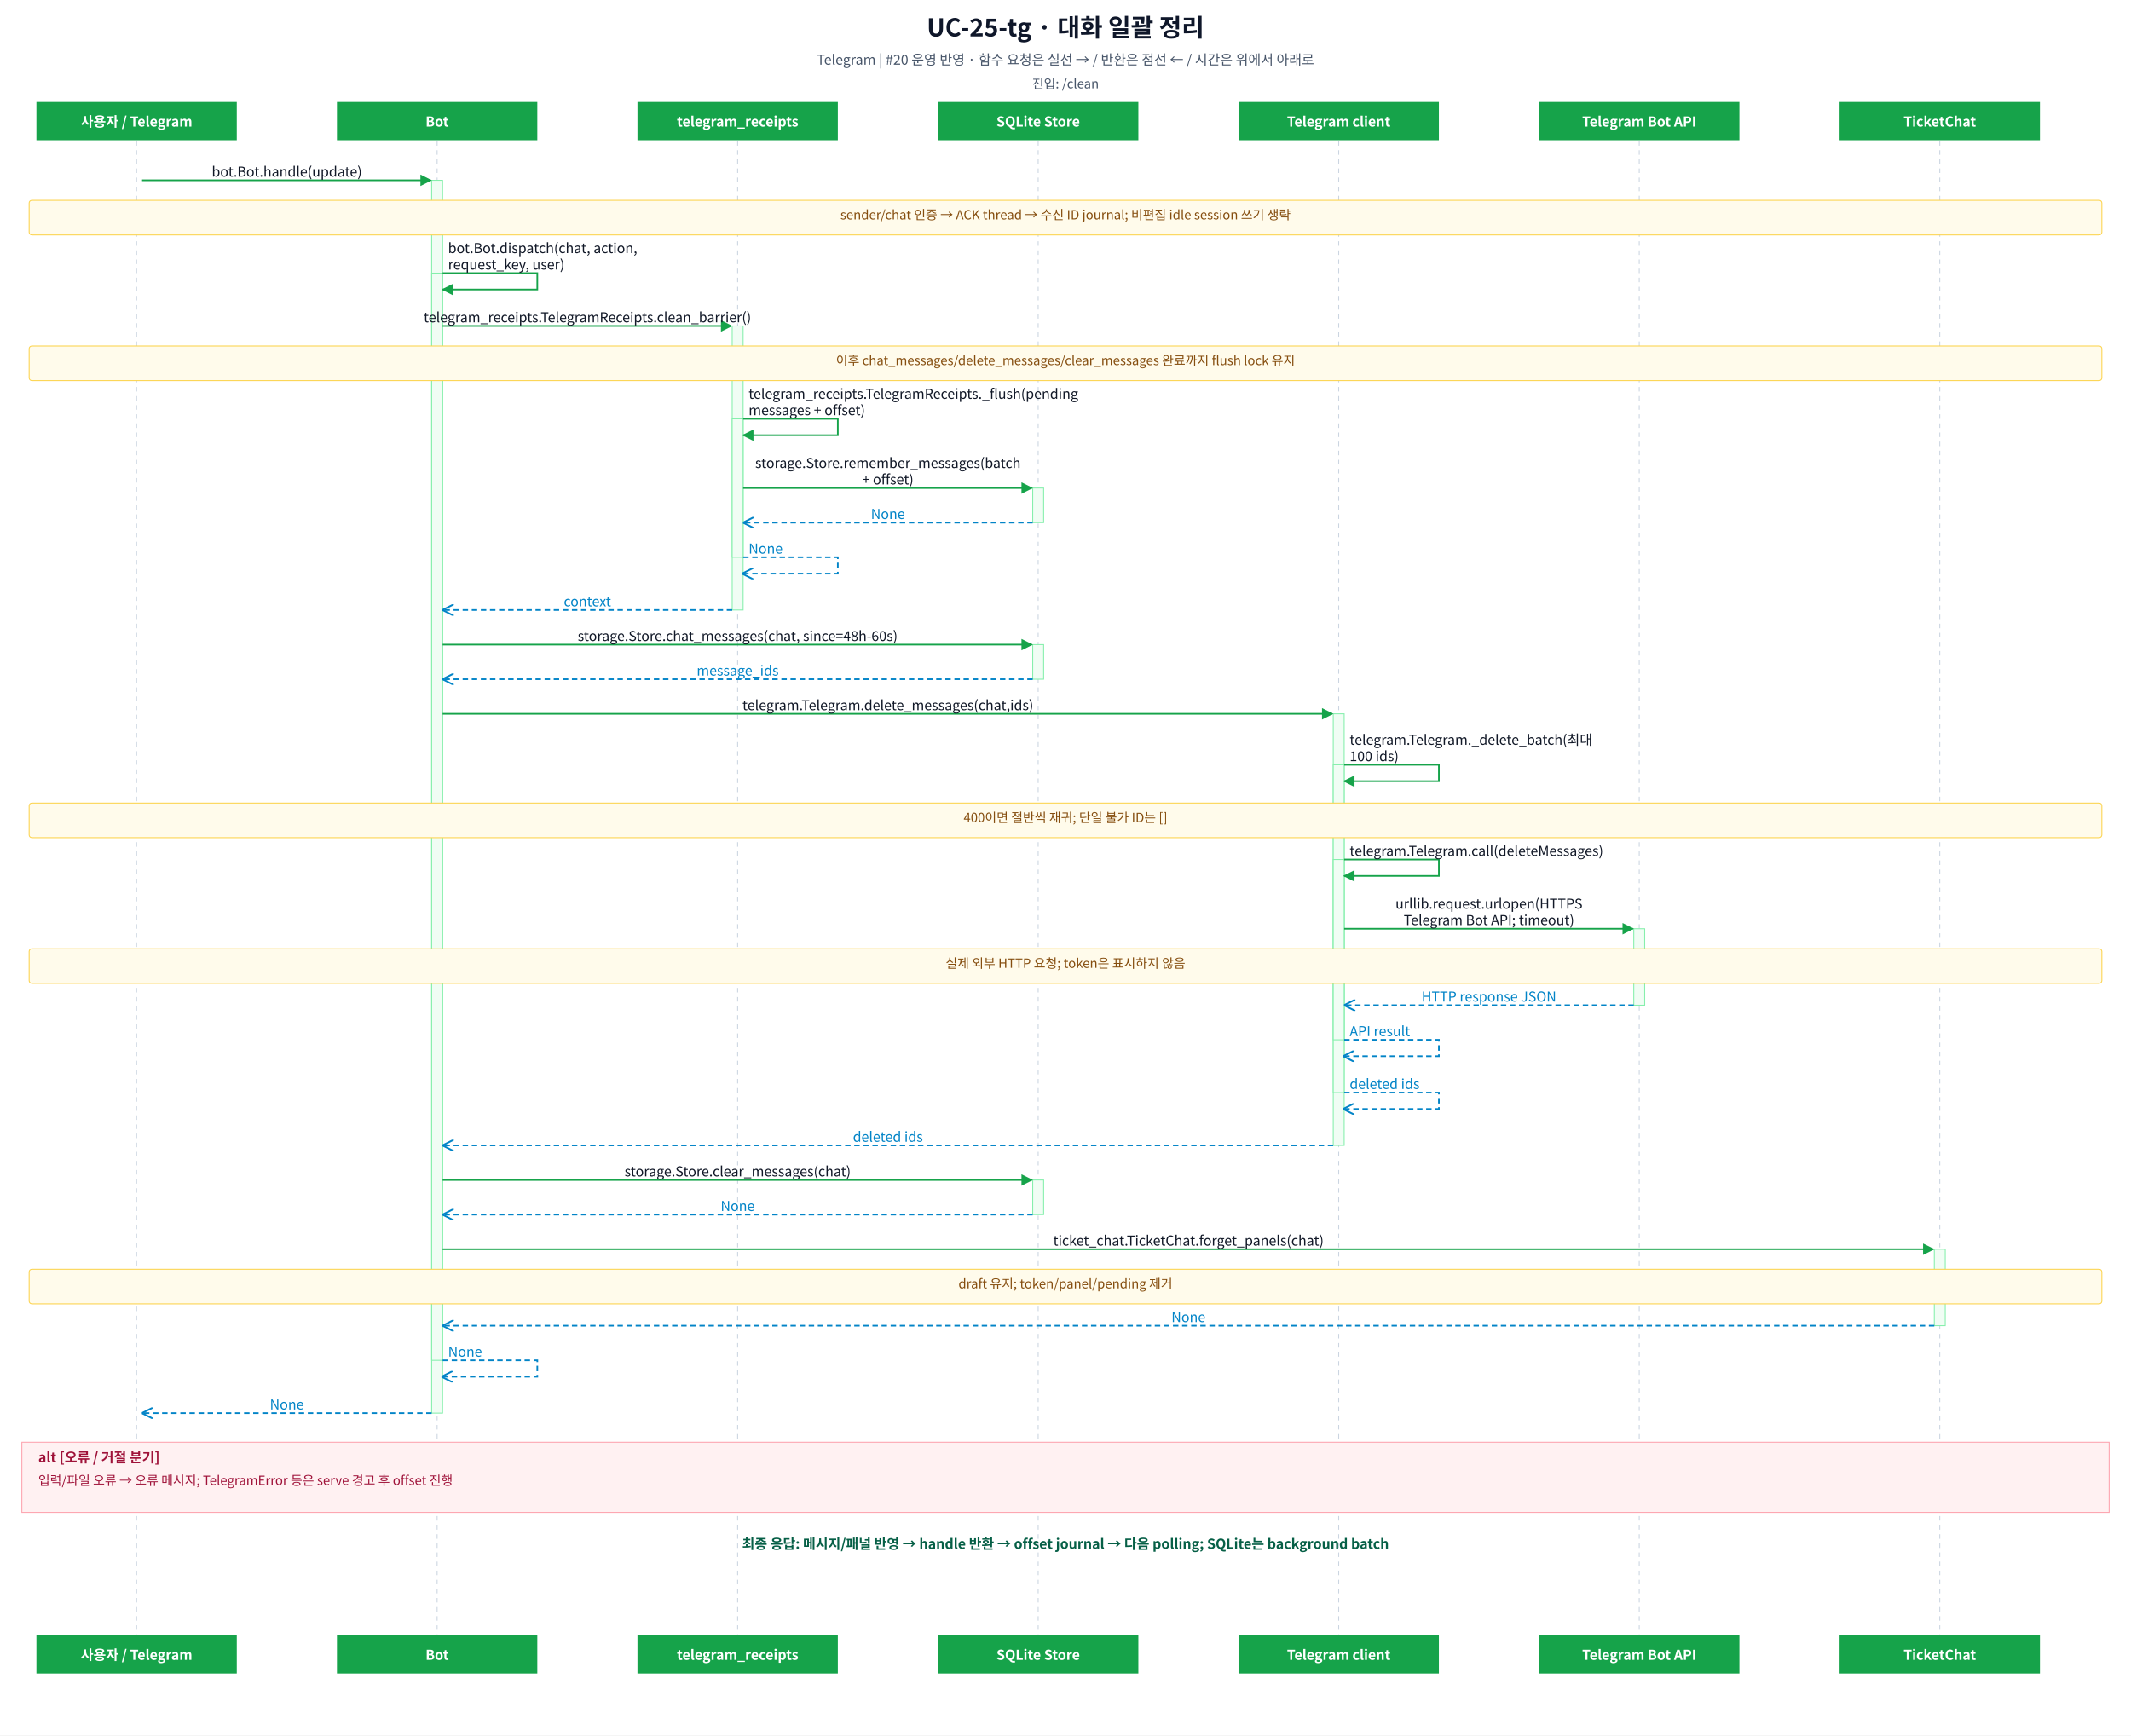
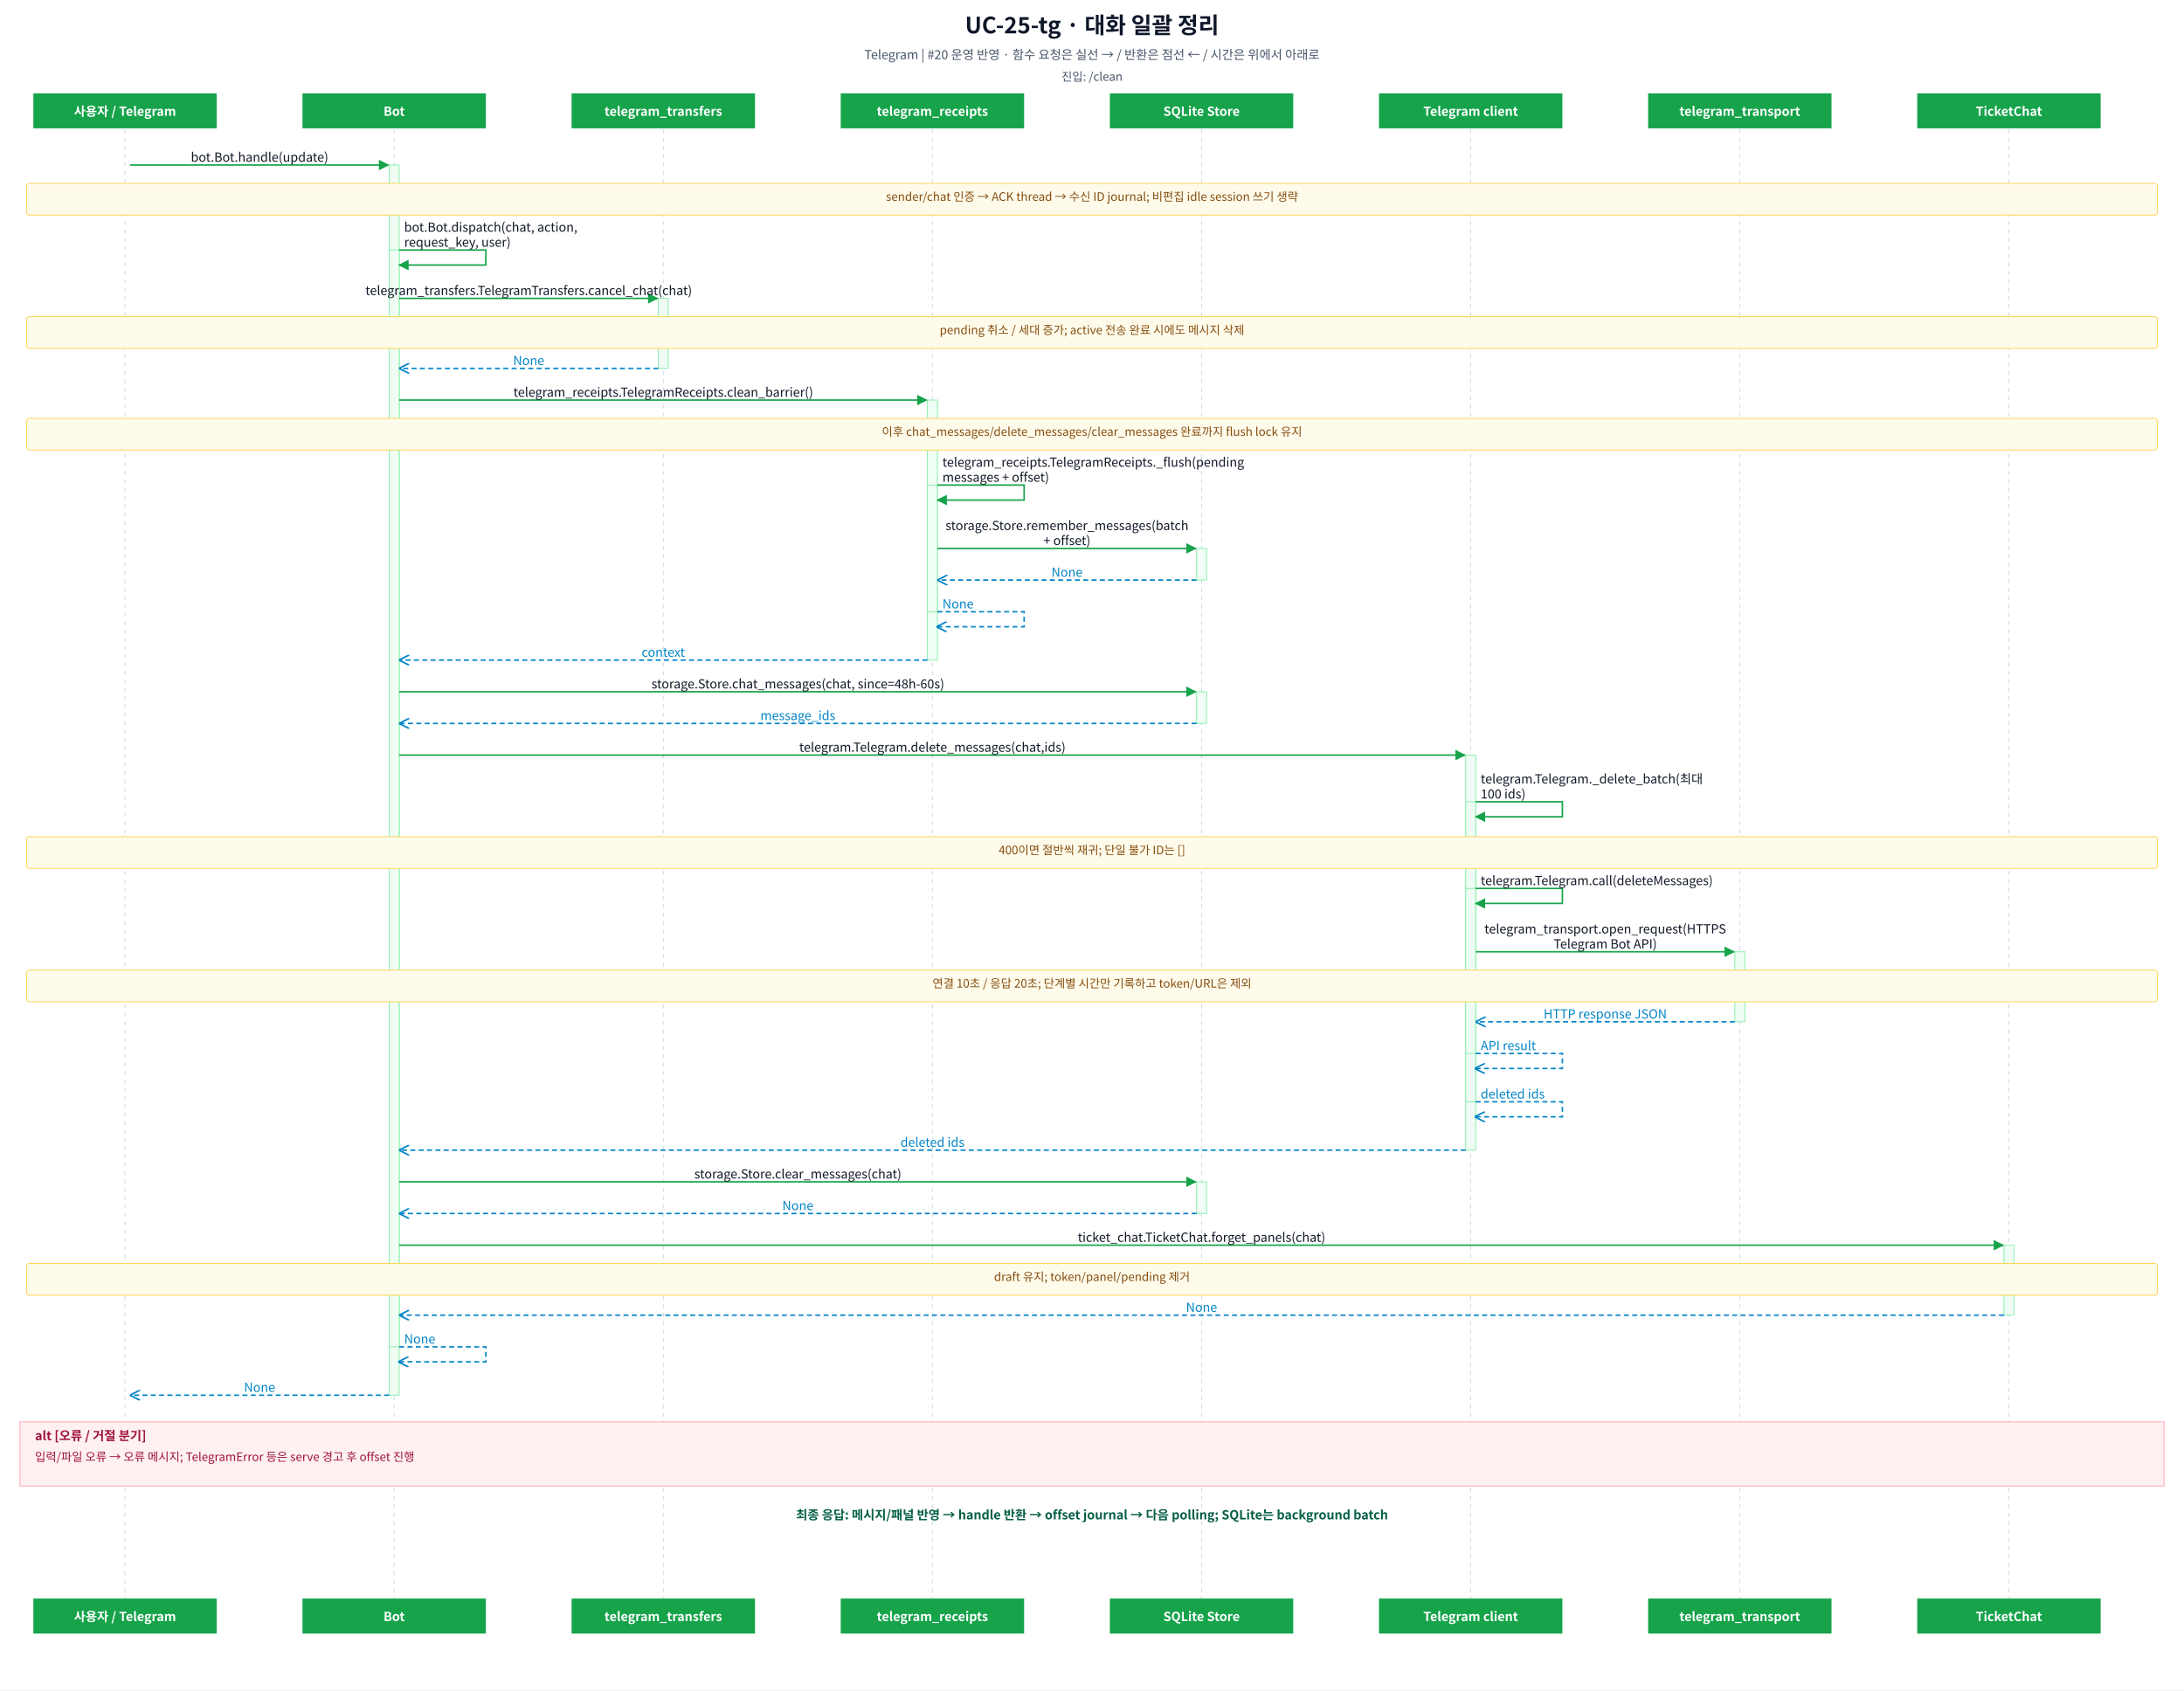
- <svg xmlns="http://www.w3.org/2000/svg" width="2340" height="1906" viewBox="0 0 2340 1906" role="img" aria-label="대화 일괄 정리">
+ <svg xmlns="http://www.w3.org/2000/svg" width="2620" height="2028" viewBox="0 0 2620 2028" role="img" aria-label="대화 일괄 정리">
  <defs>
    <marker id="req" viewBox="0 0 10 10" refX="9" refY="5" markerWidth="7" markerHeight="7" orient="auto-start-reverse">
      <path d="M0 0 L10 5 L0 10 z" fill="#16a34a" />
    </marker>
    <marker id="ret" viewBox="0 0 10 10" refX="9" refY="5" markerWidth="7" markerHeight="7" orient="auto-start-reverse">
      <path d="M0 0 L10 5 L0 10" fill="none" stroke="#0284c7" stroke-width="1.5" />
    </marker>
  </defs>
  <rect width="100%" height="100%" fill="white" />
  <g font-family="Noto Sans CJK KR, sans-serif">
-     <text x="1170.0" y="40" text-anchor="middle" font-size="27" fill="#0f172a" font-weight="700">UC-25-tg · 대화 일괄 정리</text>
-     <text x="1170.0" y="71" text-anchor="middle" font-size="15" fill="#475569">Telegram | #20 운영 반영 · 함수 요청은 실선 → / 반환은 점선 ← / 시간은 위에서 아래로</text>
-     <text x="1170.0" y="97" text-anchor="middle" font-size="14" fill="#475569">진입: /clean</text>
-     <path d="M150.0,155 V1796" stroke="#cbd5e1" stroke-dasharray="5 5" />
+     <text x="1310.0" y="40" text-anchor="middle" font-size="27" fill="#0f172a" font-weight="700">UC-25-tg · 대화 일괄 정리</text>
+     <text x="1310.0" y="71" text-anchor="middle" font-size="15" fill="#475569">Telegram | #20 운영 반영 · 함수 요청은 실선 → / 반환은 점선 ← / 시간은 위에서 아래로</text>
+     <text x="1310.0" y="97" text-anchor="middle" font-size="14" fill="#475569">진입: /clean</text>
+     <path d="M150.0,155 V1918" stroke="#cbd5e1" stroke-dasharray="5 5" />
    <rect x="40.0" y="112" width="220" height="42" fill="#16a34a" />
    <text x="150.0" y="139" text-anchor="middle" font-size="15" fill="white" font-weight="700">사용자 / Telegram</text>
-     <rect x="40.0" y="1796" width="220" height="42" fill="#16a34a" />
-     <text x="150.0" y="1823" text-anchor="middle" font-size="15" fill="white" font-weight="700">사용자 / Telegram</text>
-     <path d="M480.0,155 V1796" stroke="#cbd5e1" stroke-dasharray="5 5" />
-     <rect x="370.0" y="112" width="220" height="42" fill="#16a34a" />
-     <text x="480.0" y="139" text-anchor="middle" font-size="15" fill="white" font-weight="700">Bot</text>
-     <rect x="370.0" y="1796" width="220" height="42" fill="#16a34a" />
-     <text x="480.0" y="1823" text-anchor="middle" font-size="15" fill="white" font-weight="700">Bot</text>
-     <path d="M810.0,155 V1796" stroke="#cbd5e1" stroke-dasharray="5 5" />
-     <rect x="700.0" y="112" width="220" height="42" fill="#16a34a" />
-     <text x="810.0" y="139" text-anchor="middle" font-size="15" fill="white" font-weight="700">telegram_receipts</text>
-     <rect x="700.0" y="1796" width="220" height="42" fill="#16a34a" />
-     <text x="810.0" y="1823" text-anchor="middle" font-size="15" fill="white" font-weight="700">telegram_receipts</text>
-     <path d="M1140.0,155 V1796" stroke="#cbd5e1" stroke-dasharray="5 5" />
-     <rect x="1030.0" y="112" width="220" height="42" fill="#16a34a" />
-     <text x="1140.0" y="139" text-anchor="middle" font-size="15" fill="white" font-weight="700">SQLite Store</text>
-     <rect x="1030.0" y="1796" width="220" height="42" fill="#16a34a" />
-     <text x="1140.0" y="1823" text-anchor="middle" font-size="15" fill="white" font-weight="700">SQLite Store</text>
-     <path d="M1470.0,155 V1796" stroke="#cbd5e1" stroke-dasharray="5 5" />
-     <rect x="1360.0" y="112" width="220" height="42" fill="#16a34a" />
-     <text x="1470.0" y="139" text-anchor="middle" font-size="15" fill="white" font-weight="700">Telegram client</text>
-     <rect x="1360.0" y="1796" width="220" height="42" fill="#16a34a" />
-     <text x="1470.0" y="1823" text-anchor="middle" font-size="15" fill="white" font-weight="700">Telegram client</text>
-     <path d="M1800.0,155 V1796" stroke="#cbd5e1" stroke-dasharray="5 5" />
-     <rect x="1690.0" y="112" width="220" height="42" fill="#16a34a" />
-     <text x="1800.0" y="139" text-anchor="middle" font-size="15" fill="white" font-weight="700">Telegram Bot API</text>
-     <rect x="1690.0" y="1796" width="220" height="42" fill="#16a34a" />
-     <text x="1800.0" y="1823" text-anchor="middle" font-size="15" fill="white" font-weight="700">Telegram Bot API</text>
-     <path d="M2130.0,155 V1796" stroke="#cbd5e1" stroke-dasharray="5 5" />
-     <rect x="2020.0" y="112" width="220" height="42" fill="#16a34a" />
-     <text x="2130.0" y="139" text-anchor="middle" font-size="15" fill="white" font-weight="700">TicketChat</text>
-     <rect x="2020.0" y="1796" width="220" height="42" fill="#16a34a" />
-     <text x="2130.0" y="1823" text-anchor="middle" font-size="15" fill="white" font-weight="700">TicketChat</text>
-     <rect x="474.0" y="198" width="12" height="1354" fill="#f0fdf4" stroke="#86efac" />
-     <rect x="474.0" y="300" width="12" height="1194" fill="#f0fdf4" stroke="#86efac" />
-     <rect x="1464.0" y="784" width="12" height="474" fill="#f0fdf4" stroke="#86efac" />
-     <rect x="1464.0" y="840" width="12" height="360" fill="#f0fdf4" stroke="#86efac" />
-     <rect x="804.0" y="358" width="12" height="312" fill="#f0fdf4" stroke="#86efac" />
-     <rect x="1464.0" y="944" width="12" height="198" fill="#f0fdf4" stroke="#86efac" />
-     <rect x="804.0" y="460" width="12" height="152" fill="#f0fdf4" stroke="#86efac" />
-     <rect x="1794.0" y="1020" width="12" height="84" fill="#f0fdf4" stroke="#86efac" />
-     <rect x="2124.0" y="1372" width="12" height="84" fill="#f0fdf4" stroke="#86efac" />
-     <rect x="1134.0" y="536" width="12" height="38" fill="#f0fdf4" stroke="#86efac" />
-     <rect x="1134.0" y="708" width="12" height="38" fill="#f0fdf4" stroke="#86efac" />
-     <rect x="1134.0" y="1296" width="12" height="38" fill="#f0fdf4" stroke="#86efac" />
-     <path d="M156.0,198 H473.0" fill="none" stroke="#16a34a" stroke-width="1.8" marker-end="url(#req)" />
-     <text x="315.0" y="194" text-anchor="middle" font-size="15" fill="#111827">bot.Bot.handle(update)</text>
-     <rect x="32" y="220" width="2276" height="38" rx="3" fill="#fffbeb" stroke="#fcd34d" />
-     <text x="1170.0" y="241" text-anchor="middle" font-size="14" fill="#854d0e">sender/chat 인증 → ACK thread → 수신 ID journal; 비편집 idle session 쓰기 생략</text>
-     <path d="M486.0,300 H590.0 V318 H486.0" fill="none" stroke="#16a34a" stroke-width="1.8" marker-end="url(#req)" />
-     <text x="492.0" y="278" text-anchor="start" font-size="15" fill="#111827">bot.Bot.dispatch(chat, action,</text>
-     <text x="492.0" y="296" text-anchor="start" font-size="15" fill="#111827">request_key, user)</text>
-     <path d="M486.0,358 H803.0" fill="none" stroke="#16a34a" stroke-width="1.8" marker-end="url(#req)" />
-     <text x="645.0" y="354" text-anchor="middle" font-size="15" fill="#111827">telegram_receipts.TelegramReceipts.clean_barrier()</text>
-     <rect x="32" y="380" width="2276" height="38" rx="3" fill="#fffbeb" stroke="#fcd34d" />
-     <text x="1170.0" y="401" text-anchor="middle" font-size="14" fill="#854d0e">이후 chat_messages/delete_messages/clear_messages 완료까지 flush lock 유지</text>
-     <path d="M816.0,460 H920.0 V478 H816.0" fill="none" stroke="#16a34a" stroke-width="1.8" marker-end="url(#req)" />
-     <text x="822.0" y="438" text-anchor="start" font-size="15" fill="#111827">telegram_receipts.TelegramReceipts._flush(pending</text>
-     <text x="822.0" y="456" text-anchor="start" font-size="15" fill="#111827">messages + offset)</text>
-     <path d="M816.0,536 H1133.0" fill="none" stroke="#16a34a" stroke-width="1.8" marker-end="url(#req)" />
-     <text x="975.0" y="514" text-anchor="middle" font-size="15" fill="#111827">storage.Store.remember_messages(batch</text>
-     <text x="975.0" y="532" text-anchor="middle" font-size="15" fill="#111827">+ offset)</text>
-     <path d="M1134.0,574 H817.0" fill="none" stroke="#0284c7" stroke-width="1.8" stroke-dasharray="6 4" marker-end="url(#ret)" />
-     <text x="975.0" y="570" text-anchor="middle" font-size="15" fill="#0284c7">None</text>
-     <path d="M816.0,612 H920.0 V630 H816.0" fill="none" stroke="#0284c7" stroke-width="1.8" stroke-dasharray="6 4" marker-end="url(#ret)" />
-     <text x="822.0" y="608" text-anchor="start" font-size="15" fill="#0284c7">None</text>
-     <path d="M804.0,670 H487.0" fill="none" stroke="#0284c7" stroke-width="1.8" stroke-dasharray="6 4" marker-end="url(#ret)" />
-     <text x="645.0" y="666" text-anchor="middle" font-size="15" fill="#0284c7">context</text>
-     <path d="M486.0,708 H1133.0" fill="none" stroke="#16a34a" stroke-width="1.8" marker-end="url(#req)" />
-     <text x="810.0" y="704" text-anchor="middle" font-size="15" fill="#111827">storage.Store.chat_messages(chat, since=48h-60s)</text>
-     <path d="M1134.0,746 H487.0" fill="none" stroke="#0284c7" stroke-width="1.8" stroke-dasharray="6 4" marker-end="url(#ret)" />
-     <text x="810.0" y="742" text-anchor="middle" font-size="15" fill="#0284c7">message_ids</text>
-     <path d="M486.0,784 H1463.0" fill="none" stroke="#16a34a" stroke-width="1.8" marker-end="url(#req)" />
-     <text x="975.0" y="780" text-anchor="middle" font-size="15" fill="#111827">telegram.Telegram.delete_messages(chat,ids)</text>
-     <path d="M1476.0,840 H1580.0 V858 H1476.0" fill="none" stroke="#16a34a" stroke-width="1.8" marker-end="url(#req)" />
-     <text x="1482.0" y="818" text-anchor="start" font-size="15" fill="#111827">telegram.Telegram._delete_batch(최대</text>
-     <text x="1482.0" y="836" text-anchor="start" font-size="15" fill="#111827">100 ids)</text>
-     <rect x="32" y="882" width="2276" height="38" rx="3" fill="#fffbeb" stroke="#fcd34d" />
-     <text x="1170.0" y="903" text-anchor="middle" font-size="14" fill="#854d0e">400이면 절반씩 재귀; 단일 불가 ID는 []</text>
-     <path d="M1476.0,944 H1580.0 V962 H1476.0" fill="none" stroke="#16a34a" stroke-width="1.8" marker-end="url(#req)" />
-     <text x="1482.0" y="940" text-anchor="start" font-size="15" fill="#111827">telegram.Telegram.call(deleteMessages)</text>
-     <path d="M1476.0,1020 H1793.0" fill="none" stroke="#16a34a" stroke-width="1.8" marker-end="url(#req)" />
-     <text x="1635.0" y="998" text-anchor="middle" font-size="15" fill="#111827">urllib.request.urlopen(HTTPS</text>
-     <text x="1635.0" y="1016" text-anchor="middle" font-size="15" fill="#111827">Telegram Bot API; timeout)</text>
-     <rect x="32" y="1042" width="2276" height="38" rx="3" fill="#fffbeb" stroke="#fcd34d" />
-     <text x="1170.0" y="1063" text-anchor="middle" font-size="14" fill="#854d0e">실제 외부 HTTP 요청; token은 표시하지 않음</text>
-     <path d="M1794.0,1104 H1477.0" fill="none" stroke="#0284c7" stroke-width="1.8" stroke-dasharray="6 4" marker-end="url(#ret)" />
-     <text x="1635.0" y="1100" text-anchor="middle" font-size="15" fill="#0284c7">HTTP response JSON</text>
-     <path d="M1476.0,1142 H1580.0 V1160 H1476.0" fill="none" stroke="#0284c7" stroke-width="1.8" stroke-dasharray="6 4" marker-end="url(#ret)" />
-     <text x="1482.0" y="1138" text-anchor="start" font-size="15" fill="#0284c7">API result</text>
-     <path d="M1476.0,1200 H1580.0 V1218 H1476.0" fill="none" stroke="#0284c7" stroke-width="1.8" stroke-dasharray="6 4" marker-end="url(#ret)" />
-     <text x="1482.0" y="1196" text-anchor="start" font-size="15" fill="#0284c7">deleted ids</text>
-     <path d="M1464.0,1258 H487.0" fill="none" stroke="#0284c7" stroke-width="1.8" stroke-dasharray="6 4" marker-end="url(#ret)" />
-     <text x="975.0" y="1254" text-anchor="middle" font-size="15" fill="#0284c7">deleted ids</text>
-     <path d="M486.0,1296 H1133.0" fill="none" stroke="#16a34a" stroke-width="1.8" marker-end="url(#req)" />
-     <text x="810.0" y="1292" text-anchor="middle" font-size="15" fill="#111827">storage.Store.clear_messages(chat)</text>
-     <path d="M1134.0,1334 H487.0" fill="none" stroke="#0284c7" stroke-width="1.8" stroke-dasharray="6 4" marker-end="url(#ret)" />
-     <text x="810.0" y="1330" text-anchor="middle" font-size="15" fill="#0284c7">None</text>
-     <path d="M486.0,1372 H2123.0" fill="none" stroke="#16a34a" stroke-width="1.8" marker-end="url(#req)" />
-     <text x="1305.0" y="1368" text-anchor="middle" font-size="15" fill="#111827">ticket_chat.TicketChat.forget_panels(chat)</text>
-     <rect x="32" y="1394" width="2276" height="38" rx="3" fill="#fffbeb" stroke="#fcd34d" />
-     <text x="1170.0" y="1415" text-anchor="middle" font-size="14" fill="#854d0e">draft 유지; token/panel/pending 제거</text>
-     <path d="M2124.0,1456 H487.0" fill="none" stroke="#0284c7" stroke-width="1.8" stroke-dasharray="6 4" marker-end="url(#ret)" />
-     <text x="1305.0" y="1452" text-anchor="middle" font-size="15" fill="#0284c7">None</text>
-     <path d="M486.0,1494 H590.0 V1512 H486.0" fill="none" stroke="#0284c7" stroke-width="1.8" stroke-dasharray="6 4" marker-end="url(#ret)" />
-     <text x="492.0" y="1490" text-anchor="start" font-size="15" fill="#0284c7">None</text>
-     <path d="M474.0,1552 H157.0" fill="none" stroke="#0284c7" stroke-width="1.8" stroke-dasharray="6 4" marker-end="url(#ret)" />
-     <text x="315.0" y="1548" text-anchor="middle" font-size="15" fill="#0284c7">None</text>
-     <rect x="24" y="1584" width="2292" height="77" fill="#fff1f2" stroke="#fda4af" />
-     <text x="42" y="1606" text-anchor="start" font-size="15" fill="#9f1239" font-weight="700">alt [오류 / 거절 분기]</text>
-     <text x="42" y="1631" text-anchor="start" font-size="14" fill="#9f1239">입력/파일 오류 → 오류 메시지; TelegramError 등은 serve 경고 후 offset 진행</text>
-     <text x="1170.0" y="1701" text-anchor="middle" font-size="15" fill="#065f46" font-weight="700">최종 응답: 메시지/패널 반영 → handle 반환 → offset journal → 다음 polling; SQLite는 background batch</text>
+     <rect x="40.0" y="1918" width="220" height="42" fill="#16a34a" />
+     <text x="150.0" y="1945" text-anchor="middle" font-size="15" fill="white" font-weight="700">사용자 / Telegram</text>
+     <path d="M472.857,155 V1918" stroke="#cbd5e1" stroke-dasharray="5 5" />
+     <rect x="362.857" y="112" width="220" height="42" fill="#16a34a" />
+     <text x="472.857" y="139" text-anchor="middle" font-size="15" fill="white" font-weight="700">Bot</text>
+     <rect x="362.857" y="1918" width="220" height="42" fill="#16a34a" />
+     <text x="472.857" y="1945" text-anchor="middle" font-size="15" fill="white" font-weight="700">Bot</text>
+     <path d="M795.714,155 V1918" stroke="#cbd5e1" stroke-dasharray="5 5" />
+     <rect x="685.714" y="112" width="220" height="42" fill="#16a34a" />
+     <text x="795.714" y="139" text-anchor="middle" font-size="15" fill="white" font-weight="700">telegram_transfers</text>
+     <rect x="685.714" y="1918" width="220" height="42" fill="#16a34a" />
+     <text x="795.714" y="1945" text-anchor="middle" font-size="15" fill="white" font-weight="700">telegram_transfers</text>
+     <path d="M1118.571,155 V1918" stroke="#cbd5e1" stroke-dasharray="5 5" />
+     <rect x="1008.571" y="112" width="220" height="42" fill="#16a34a" />
+     <text x="1118.571" y="139" text-anchor="middle" font-size="15" fill="white" font-weight="700">telegram_receipts</text>
+     <rect x="1008.571" y="1918" width="220" height="42" fill="#16a34a" />
+     <text x="1118.571" y="1945" text-anchor="middle" font-size="15" fill="white" font-weight="700">telegram_receipts</text>
+     <path d="M1441.429,155 V1918" stroke="#cbd5e1" stroke-dasharray="5 5" />
+     <rect x="1331.429" y="112" width="220" height="42" fill="#16a34a" />
+     <text x="1441.429" y="139" text-anchor="middle" font-size="15" fill="white" font-weight="700">SQLite Store</text>
+     <rect x="1331.429" y="1918" width="220" height="42" fill="#16a34a" />
+     <text x="1441.429" y="1945" text-anchor="middle" font-size="15" fill="white" font-weight="700">SQLite Store</text>
+     <path d="M1764.286,155 V1918" stroke="#cbd5e1" stroke-dasharray="5 5" />
+     <rect x="1654.286" y="112" width="220" height="42" fill="#16a34a" />
+     <text x="1764.286" y="139" text-anchor="middle" font-size="15" fill="white" font-weight="700">Telegram client</text>
+     <rect x="1654.286" y="1918" width="220" height="42" fill="#16a34a" />
+     <text x="1764.286" y="1945" text-anchor="middle" font-size="15" fill="white" font-weight="700">Telegram client</text>
+     <path d="M2087.143,155 V1918" stroke="#cbd5e1" stroke-dasharray="5 5" />
+     <rect x="1977.143" y="112" width="220" height="42" fill="#16a34a" />
+     <text x="2087.143" y="139" text-anchor="middle" font-size="15" fill="white" font-weight="700">telegram_transport</text>
+     <rect x="1977.143" y="1918" width="220" height="42" fill="#16a34a" />
+     <text x="2087.143" y="1945" text-anchor="middle" font-size="15" fill="white" font-weight="700">telegram_transport</text>
+     <path d="M2410.0,155 V1918" stroke="#cbd5e1" stroke-dasharray="5 5" />
+     <rect x="2300.0" y="112" width="220" height="42" fill="#16a34a" />
+     <text x="2410.0" y="139" text-anchor="middle" font-size="15" fill="white" font-weight="700">TicketChat</text>
+     <rect x="2300.0" y="1918" width="220" height="42" fill="#16a34a" />
+     <text x="2410.0" y="1945" text-anchor="middle" font-size="15" fill="white" font-weight="700">TicketChat</text>
+     <rect x="466.857" y="198" width="12" height="1476" fill="#f0fdf4" stroke="#86efac" />
+     <rect x="466.857" y="300" width="12" height="1316" fill="#f0fdf4" stroke="#86efac" />
+     <rect x="1758.286" y="906" width="12" height="474" fill="#f0fdf4" stroke="#86efac" />
+     <rect x="1758.286" y="962" width="12" height="360" fill="#f0fdf4" stroke="#86efac" />
+     <rect x="1112.571" y="480" width="12" height="312" fill="#f0fdf4" stroke="#86efac" />
+     <rect x="1758.286" y="1066" width="12" height="198" fill="#f0fdf4" stroke="#86efac" />
+     <rect x="1112.571" y="582" width="12" height="152" fill="#f0fdf4" stroke="#86efac" />
+     <rect x="789.714" y="358" width="12" height="84" fill="#f0fdf4" stroke="#86efac" />
+     <rect x="2081.143" y="1142" width="12" height="84" fill="#f0fdf4" stroke="#86efac" />
+     <rect x="2404.0" y="1494" width="12" height="84" fill="#f0fdf4" stroke="#86efac" />
+     <rect x="1435.429" y="658" width="12" height="38" fill="#f0fdf4" stroke="#86efac" />
+     <rect x="1435.429" y="830" width="12" height="38" fill="#f0fdf4" stroke="#86efac" />
+     <rect x="1435.429" y="1418" width="12" height="38" fill="#f0fdf4" stroke="#86efac" />
+     <path d="M156.0,198 H465.857" fill="none" stroke="#16a34a" stroke-width="1.8" marker-end="url(#req)" />
+     <text x="311.429" y="194" text-anchor="middle" font-size="15" fill="#111827">bot.Bot.handle(update)</text>
+     <rect x="32" y="220" width="2556" height="38" rx="3" fill="#fffbeb" stroke="#fcd34d" />
+     <text x="1310.0" y="241" text-anchor="middle" font-size="14" fill="#854d0e">sender/chat 인증 → ACK thread → 수신 ID journal; 비편집 idle session 쓰기 생략</text>
+     <path d="M478.857,300 H582.857 V318 H478.857" fill="none" stroke="#16a34a" stroke-width="1.8" marker-end="url(#req)" />
+     <text x="484.857" y="278" text-anchor="start" font-size="15" fill="#111827">bot.Bot.dispatch(chat, action,</text>
+     <text x="484.857" y="296" text-anchor="start" font-size="15" fill="#111827">request_key, user)</text>
+     <path d="M478.857,358 H788.714" fill="none" stroke="#16a34a" stroke-width="1.8" marker-end="url(#req)" />
+     <text x="634.286" y="354" text-anchor="middle" font-size="15" fill="#111827">telegram_transfers.TelegramTransfers.cancel_chat(chat)</text>
+     <rect x="32" y="380" width="2556" height="38" rx="3" fill="#fffbeb" stroke="#fcd34d" />
+     <text x="1310.0" y="401" text-anchor="middle" font-size="14" fill="#854d0e">pending 취소 / 세대 증가; active 전송 완료 시에도 메시지 삭제</text>
+     <path d="M789.714,442 H479.857" fill="none" stroke="#0284c7" stroke-width="1.8" stroke-dasharray="6 4" marker-end="url(#ret)" />
+     <text x="634.286" y="438" text-anchor="middle" font-size="15" fill="#0284c7">None</text>
+     <path d="M478.857,480 H1111.571" fill="none" stroke="#16a34a" stroke-width="1.8" marker-end="url(#req)" />
+     <text x="795.714" y="476" text-anchor="middle" font-size="15" fill="#111827">telegram_receipts.TelegramReceipts.clean_barrier()</text>
+     <rect x="32" y="502" width="2556" height="38" rx="3" fill="#fffbeb" stroke="#fcd34d" />
+     <text x="1310.0" y="523" text-anchor="middle" font-size="14" fill="#854d0e">이후 chat_messages/delete_messages/clear_messages 완료까지 flush lock 유지</text>
+     <path d="M1124.571,582 H1228.571 V600 H1124.571" fill="none" stroke="#16a34a" stroke-width="1.8" marker-end="url(#req)" />
+     <text x="1130.571" y="560" text-anchor="start" font-size="15" fill="#111827">telegram_receipts.TelegramReceipts._flush(pending</text>
+     <text x="1130.571" y="578" text-anchor="start" font-size="15" fill="#111827">messages + offset)</text>
+     <path d="M1124.571,658 H1434.429" fill="none" stroke="#16a34a" stroke-width="1.8" marker-end="url(#req)" />
+     <text x="1280.0" y="636" text-anchor="middle" font-size="15" fill="#111827">storage.Store.remember_messages(batch</text>
+     <text x="1280.0" y="654" text-anchor="middle" font-size="15" fill="#111827">+ offset)</text>
+     <path d="M1435.429,696 H1125.571" fill="none" stroke="#0284c7" stroke-width="1.8" stroke-dasharray="6 4" marker-end="url(#ret)" />
+     <text x="1280.0" y="692" text-anchor="middle" font-size="15" fill="#0284c7">None</text>
+     <path d="M1124.571,734 H1228.571 V752 H1124.571" fill="none" stroke="#0284c7" stroke-width="1.8" stroke-dasharray="6 4" marker-end="url(#ret)" />
+     <text x="1130.571" y="730" text-anchor="start" font-size="15" fill="#0284c7">None</text>
+     <path d="M1112.571,792 H479.857" fill="none" stroke="#0284c7" stroke-width="1.8" stroke-dasharray="6 4" marker-end="url(#ret)" />
+     <text x="795.714" y="788" text-anchor="middle" font-size="15" fill="#0284c7">context</text>
+     <path d="M478.857,830 H1434.429" fill="none" stroke="#16a34a" stroke-width="1.8" marker-end="url(#req)" />
+     <text x="957.143" y="826" text-anchor="middle" font-size="15" fill="#111827">storage.Store.chat_messages(chat, since=48h-60s)</text>
+     <path d="M1435.429,868 H479.857" fill="none" stroke="#0284c7" stroke-width="1.8" stroke-dasharray="6 4" marker-end="url(#ret)" />
+     <text x="957.143" y="864" text-anchor="middle" font-size="15" fill="#0284c7">message_ids</text>
+     <path d="M478.857,906 H1757.286" fill="none" stroke="#16a34a" stroke-width="1.8" marker-end="url(#req)" />
+     <text x="1118.571" y="902" text-anchor="middle" font-size="15" fill="#111827">telegram.Telegram.delete_messages(chat,ids)</text>
+     <path d="M1770.286,962 H1874.286 V980 H1770.286" fill="none" stroke="#16a34a" stroke-width="1.8" marker-end="url(#req)" />
+     <text x="1776.286" y="940" text-anchor="start" font-size="15" fill="#111827">telegram.Telegram._delete_batch(최대</text>
+     <text x="1776.286" y="958" text-anchor="start" font-size="15" fill="#111827">100 ids)</text>
+     <rect x="32" y="1004" width="2556" height="38" rx="3" fill="#fffbeb" stroke="#fcd34d" />
+     <text x="1310.0" y="1025" text-anchor="middle" font-size="14" fill="#854d0e">400이면 절반씩 재귀; 단일 불가 ID는 []</text>
+     <path d="M1770.286,1066 H1874.286 V1084 H1770.286" fill="none" stroke="#16a34a" stroke-width="1.8" marker-end="url(#req)" />
+     <text x="1776.286" y="1062" text-anchor="start" font-size="15" fill="#111827">telegram.Telegram.call(deleteMessages)</text>
+     <path d="M1770.286,1142 H2080.143" fill="none" stroke="#16a34a" stroke-width="1.8" marker-end="url(#req)" />
+     <text x="1925.714" y="1120" text-anchor="middle" font-size="15" fill="#111827">telegram_transport.open_request(HTTPS</text>
+     <text x="1925.714" y="1138" text-anchor="middle" font-size="15" fill="#111827">Telegram Bot API)</text>
+     <rect x="32" y="1164" width="2556" height="38" rx="3" fill="#fffbeb" stroke="#fcd34d" />
+     <text x="1310.0" y="1185" text-anchor="middle" font-size="14" fill="#854d0e">연결 10초 / 응답 20초; 단계별 시간만 기록하고 token/URL은 제외</text>
+     <path d="M2081.143,1226 H1771.286" fill="none" stroke="#0284c7" stroke-width="1.8" stroke-dasharray="6 4" marker-end="url(#ret)" />
+     <text x="1925.714" y="1222" text-anchor="middle" font-size="15" fill="#0284c7">HTTP response JSON</text>
+     <path d="M1770.286,1264 H1874.286 V1282 H1770.286" fill="none" stroke="#0284c7" stroke-width="1.8" stroke-dasharray="6 4" marker-end="url(#ret)" />
+     <text x="1776.286" y="1260" text-anchor="start" font-size="15" fill="#0284c7">API result</text>
+     <path d="M1770.286,1322 H1874.286 V1340 H1770.286" fill="none" stroke="#0284c7" stroke-width="1.8" stroke-dasharray="6 4" marker-end="url(#ret)" />
+     <text x="1776.286" y="1318" text-anchor="start" font-size="15" fill="#0284c7">deleted ids</text>
+     <path d="M1758.286,1380 H479.857" fill="none" stroke="#0284c7" stroke-width="1.8" stroke-dasharray="6 4" marker-end="url(#ret)" />
+     <text x="1118.571" y="1376" text-anchor="middle" font-size="15" fill="#0284c7">deleted ids</text>
+     <path d="M478.857,1418 H1434.429" fill="none" stroke="#16a34a" stroke-width="1.8" marker-end="url(#req)" />
+     <text x="957.143" y="1414" text-anchor="middle" font-size="15" fill="#111827">storage.Store.clear_messages(chat)</text>
+     <path d="M1435.429,1456 H479.857" fill="none" stroke="#0284c7" stroke-width="1.8" stroke-dasharray="6 4" marker-end="url(#ret)" />
+     <text x="957.143" y="1452" text-anchor="middle" font-size="15" fill="#0284c7">None</text>
+     <path d="M478.857,1494 H2403.0" fill="none" stroke="#16a34a" stroke-width="1.8" marker-end="url(#req)" />
+     <text x="1441.429" y="1490" text-anchor="middle" font-size="15" fill="#111827">ticket_chat.TicketChat.forget_panels(chat)</text>
+     <rect x="32" y="1516" width="2556" height="38" rx="3" fill="#fffbeb" stroke="#fcd34d" />
+     <text x="1310.0" y="1537" text-anchor="middle" font-size="14" fill="#854d0e">draft 유지; token/panel/pending 제거</text>
+     <path d="M2404.0,1578 H479.857" fill="none" stroke="#0284c7" stroke-width="1.8" stroke-dasharray="6 4" marker-end="url(#ret)" />
+     <text x="1441.429" y="1574" text-anchor="middle" font-size="15" fill="#0284c7">None</text>
+     <path d="M478.857,1616 H582.857 V1634 H478.857" fill="none" stroke="#0284c7" stroke-width="1.8" stroke-dasharray="6 4" marker-end="url(#ret)" />
+     <text x="484.857" y="1612" text-anchor="start" font-size="15" fill="#0284c7">None</text>
+     <path d="M466.857,1674 H157.0" fill="none" stroke="#0284c7" stroke-width="1.8" stroke-dasharray="6 4" marker-end="url(#ret)" />
+     <text x="311.429" y="1670" text-anchor="middle" font-size="15" fill="#0284c7">None</text>
+     <rect x="24" y="1706" width="2572" height="77" fill="#fff1f2" stroke="#fda4af" />
+     <text x="42" y="1728" text-anchor="start" font-size="15" fill="#9f1239" font-weight="700">alt [오류 / 거절 분기]</text>
+     <text x="42" y="1753" text-anchor="start" font-size="14" fill="#9f1239">입력/파일 오류 → 오류 메시지; TelegramError 등은 serve 경고 후 offset 진행</text>
+     <text x="1310.0" y="1823" text-anchor="middle" font-size="15" fill="#065f46" font-weight="700">최종 응답: 메시지/패널 반영 → handle 반환 → offset journal → 다음 polling; SQLite는 background batch</text>
  </g>
</svg>
